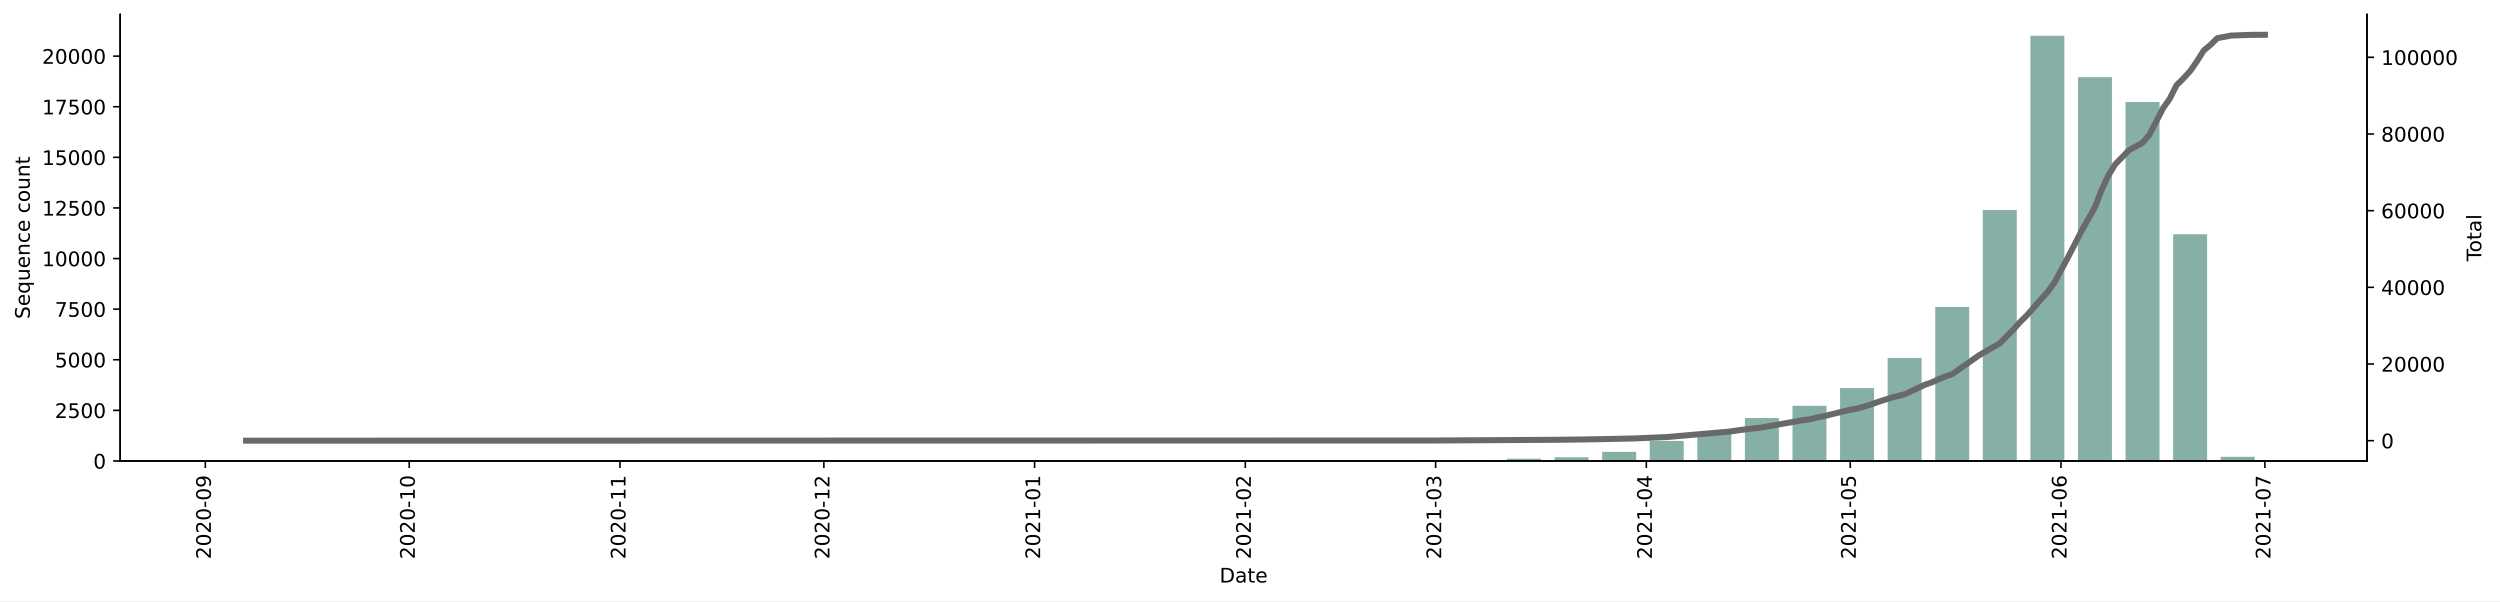
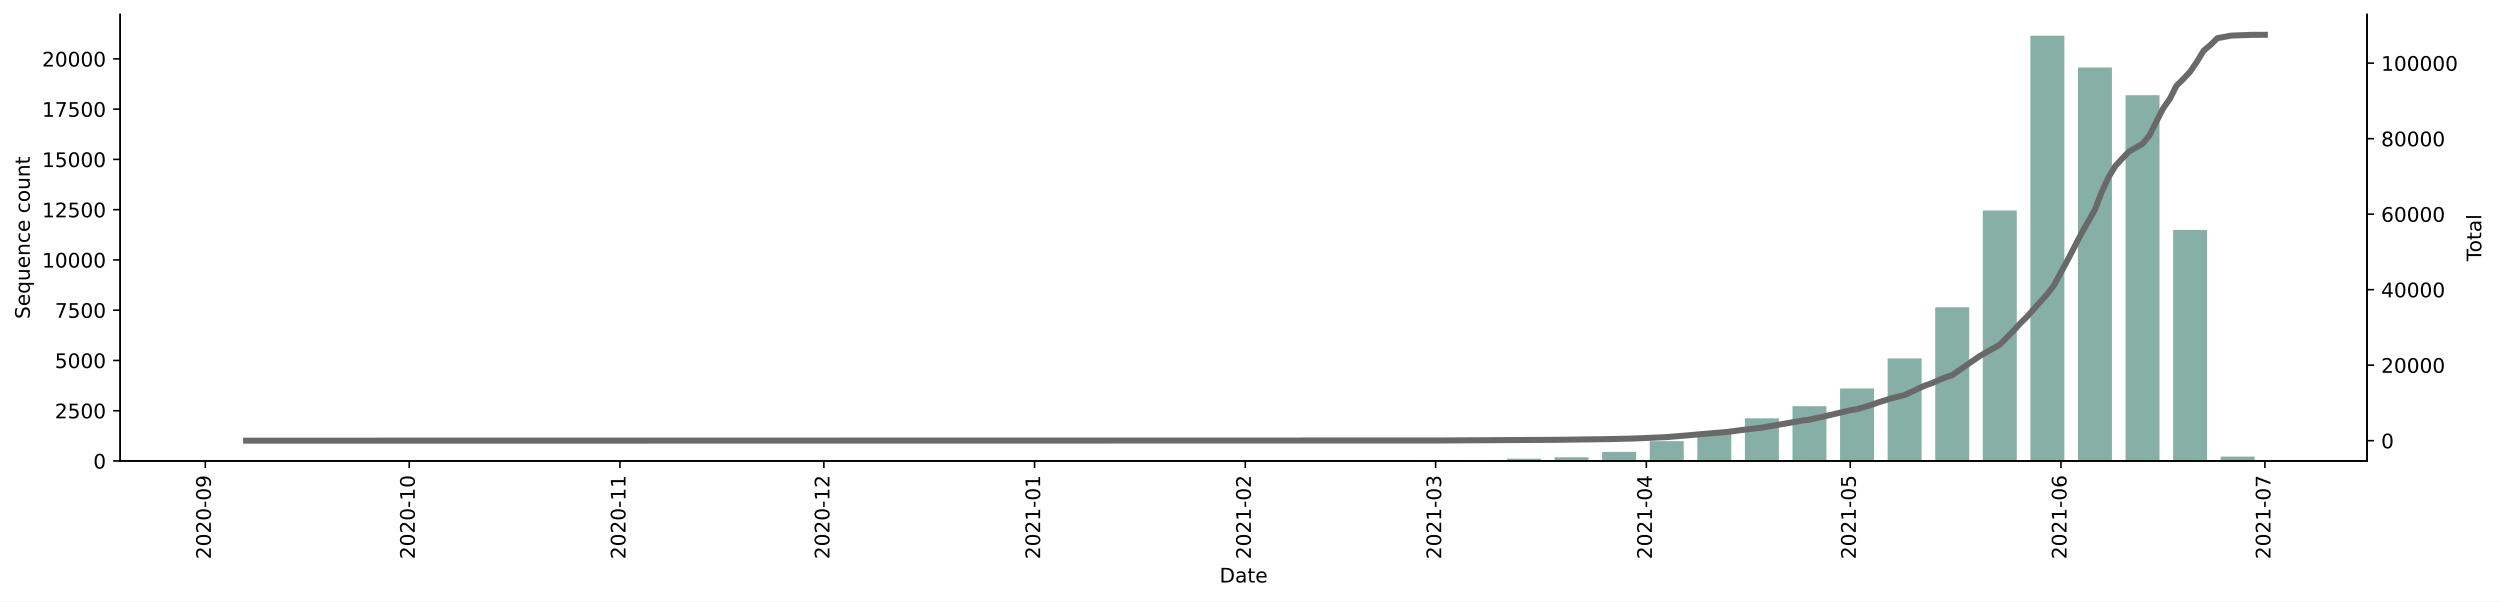
<svg xmlns="http://www.w3.org/2000/svg" xmlns:xlink="http://www.w3.org/1999/xlink" height="298.621pt" version="1.1" viewBox="0 0 1241.744 298.621" width="1241.744pt">
  <defs>
    <style type="text/css">*{stroke-linecap:butt;stroke-linejoin:round;}</style>
  </defs>
  <g id="figure_1">
    <g id="patch_1">
      <path d="M 0 298.621  L 1241.744 298.621  L 1241.744 0  L 0 0  z " style="fill:#ffffff;" />
    </g>
    <g id="axes_1">
      <g id="patch_2">
        <path d="M 59.691 228.96  L 1175.691 228.96  L 1175.691 7.2  L 59.691 7.2  z " style="fill:#ffffff;" />
      </g>
      <g id="patch_3">
-         <path clip-path="url(#p4ad064983f)" d="M 110.418 228.96  L 127.299 228.96  L 127.299 228.95  L 110.418 228.95  z " style="fill:#86b0a6;" />
+         <path clip-path="url(#p0c43914336)" d="M 110.418 228.96  L 127.299 228.96  L 127.299 228.95  L 110.418 228.95  z " style="fill:#86b0a6;" />
      </g>
      <g id="patch_4">
-         <path clip-path="url(#p4ad064983f)" d="M 346.751 228.96  L 363.632 228.96  L 363.632 228.95  L 346.751 228.95  z " style="fill:#86b0a6;" />
+         <path clip-path="url(#p0c43914336)" d="M 346.751 228.96  L 363.632 228.96  L 363.632 228.95  L 346.751 228.95  z " style="fill:#86b0a6;" />
      </g>
      <g id="patch_5">
-         <path clip-path="url(#p4ad064983f)" d="M 370.385 228.96  L 387.266 228.96  L 387.266 228.94  L 370.385 228.94  z " style="fill:#86b0a6;" />
+         <path clip-path="url(#p0c43914336)" d="M 370.385 228.96  L 387.266 228.96  L 387.266 228.94  L 370.385 228.94  z " style="fill:#86b0a6;" />
      </g>
      <g id="patch_6">
-         <path clip-path="url(#p4ad064983f)" d="M 394.018 228.96  L 410.899 228.96  L 410.899 228.95  L 394.018 228.95  z " style="fill:#86b0a6;" />
+         <path clip-path="url(#p0c43914336)" d="M 394.018 228.96  L 410.899 228.96  L 410.899 228.95  L 394.018 228.95  z " style="fill:#86b0a6;" />
      </g>
      <g id="patch_7">
-         <path clip-path="url(#p4ad064983f)" d="M 417.651 228.96  L 434.532 228.96  L 434.532 228.93  L 417.651 228.93  z " style="fill:#86b0a6;" />
+         <path clip-path="url(#p0c43914336)" d="M 417.651 228.96  L 434.532 228.96  L 434.532 228.93  L 417.651 228.93  z " style="fill:#86b0a6;" />
      </g>
      <g id="patch_8">
-         <path clip-path="url(#p4ad064983f)" d="M 488.551 228.96  L 505.432 228.96  L 505.432 228.95  L 488.551 228.95  z " style="fill:#86b0a6;" />
+         <path clip-path="url(#p0c43914336)" d="M 488.551 228.96  L 505.432 228.96  L 505.432 228.95  L 488.551 228.95  z " style="fill:#86b0a6;" />
      </g>
      <g id="patch_9">
-         <path clip-path="url(#p4ad064983f)" d="M 512.185 228.96  L 529.066 228.96  L 529.066 228.94  L 512.185 228.94  z " style="fill:#86b0a6;" />
+         <path clip-path="url(#p0c43914336)" d="M 512.185 228.96  L 529.066 228.96  L 529.066 228.94  L 512.185 228.94  z " style="fill:#86b0a6;" />
      </g>
      <g id="patch_10">
-         <path clip-path="url(#p4ad064983f)" d="M 535.818 228.96  L 552.699 228.96  L 552.699 228.94  L 535.818 228.94  z " style="fill:#86b0a6;" />
+         <path clip-path="url(#p0c43914336)" d="M 535.818 228.96  L 552.699 228.96  L 552.699 228.94  L 535.818 228.94  z " style="fill:#86b0a6;" />
      </g>
      <g id="patch_11">
-         <path clip-path="url(#p4ad064983f)" d="M 583.085 228.96  L 599.966 228.96  L 599.966 228.95  L 583.085 228.95  z " style="fill:#86b0a6;" />
+         <path clip-path="url(#p0c43914336)" d="M 583.085 228.96  L 599.966 228.96  L 599.966 228.95  L 583.085 228.95  z " style="fill:#86b0a6;" />
      </g>
      <g id="patch_12">
-         <path clip-path="url(#p4ad064983f)" d="M 606.718 228.96  L 623.599 228.96  L 623.599 228.809  L 606.718 228.809  z " style="fill:#86b0a6;" />
+         <path clip-path="url(#p0c43914336)" d="M 606.718 228.96  L 623.599 228.96  L 623.599 228.81  L 606.718 228.81  z " style="fill:#86b0a6;" />
      </g>
      <g id="patch_13">
-         <path clip-path="url(#p4ad064983f)" d="M 630.351 228.96  L 647.232 228.96  L 647.232 228.94  L 630.351 228.94  z " style="fill:#86b0a6;" />
+         <path clip-path="url(#p0c43914336)" d="M 630.351 228.96  L 647.232 228.96  L 647.232 228.94  L 630.351 228.94  z " style="fill:#86b0a6;" />
      </g>
      <g id="patch_14">
-         <path clip-path="url(#p4ad064983f)" d="M 653.985 228.96  L 670.866 228.96  L 670.866 228.9  L 653.985 228.9  z " style="fill:#86b0a6;" />
+         <path clip-path="url(#p0c43914336)" d="M 653.985 228.96  L 670.866 228.96  L 670.866 228.9  L 653.985 228.9  z " style="fill:#86b0a6;" />
      </g>
      <g id="patch_15">
-         <path clip-path="url(#p4ad064983f)" d="M 677.618 228.96  L 694.499 228.96  L 694.499 228.93  L 677.618 228.93  z " style="fill:#86b0a6;" />
+         <path clip-path="url(#p0c43914336)" d="M 677.618 228.96  L 694.499 228.96  L 694.499 228.93  L 677.618 228.93  z " style="fill:#86b0a6;" />
      </g>
      <g id="patch_16">
-         <path clip-path="url(#p4ad064983f)" d="M 701.251 228.96  L 718.132 228.96  L 718.132 228.487  L 701.251 228.487  z " style="fill:#86b0a6;" />
+         <path clip-path="url(#p0c43914336)" d="M 701.251 228.96  L 718.132 228.96  L 718.132 228.491  L 701.251 228.491  z " style="fill:#86b0a6;" />
      </g>
      <g id="patch_17">
-         <path clip-path="url(#p4ad064983f)" d="M 724.885 228.96  L 741.766 228.96  L 741.766 228.477  L 724.885 228.477  z " style="fill:#86b0a6;" />
+         <path clip-path="url(#p0c43914336)" d="M 724.885 228.96  L 741.766 228.96  L 741.766 228.481  L 724.885 228.481  z " style="fill:#86b0a6;" />
      </g>
      <g id="patch_18">
-         <path clip-path="url(#p4ad064983f)" d="M 748.518 228.96  L 765.399 228.96  L 765.399 227.814  L 748.518 227.814  z " style="fill:#86b0a6;" />
+         <path clip-path="url(#p0c43914336)" d="M 748.518 228.96  L 765.399 228.96  L 765.399 227.822  L 748.518 227.822  z " style="fill:#86b0a6;" />
      </g>
      <g id="patch_19">
-         <path clip-path="url(#p4ad064983f)" d="M 772.151 228.96  L 789.032 228.96  L 789.032 227.12  L 772.151 227.12  z " style="fill:#86b0a6;" />
+         <path clip-path="url(#p0c43914336)" d="M 772.151 228.96  L 789.032 228.96  L 789.032 227.133  L 772.151 227.133  z " style="fill:#86b0a6;" />
      </g>
      <g id="patch_20">
-         <path clip-path="url(#p4ad064983f)" d="M 795.785 228.96  L 812.666 228.96  L 812.666 224.426  L 795.785 224.426  z " style="fill:#86b0a6;" />
+         <path clip-path="url(#p0c43914336)" d="M 795.785 228.96  L 812.666 228.96  L 812.666 224.457  L 795.785 224.457  z " style="fill:#86b0a6;" />
      </g>
      <g id="patch_21">
-         <path clip-path="url(#p4ad064983f)" d="M 819.418 228.96  L 836.299 228.96  L 836.299 219.027  L 819.418 219.027  z " style="fill:#86b0a6;" />
+         <path clip-path="url(#p0c43914336)" d="M 819.418 228.96  L 836.299 228.96  L 836.299 219.094  L 819.418 219.094  z " style="fill:#86b0a6;" />
      </g>
      <g id="patch_22">
-         <path clip-path="url(#p4ad064983f)" d="M 843.051 228.96  L 859.932 228.96  L 859.932 215.438  L 843.051 215.438  z " style="fill:#86b0a6;" />
+         <path clip-path="url(#p0c43914336)" d="M 843.051 228.96  L 859.932 228.96  L 859.932 215.53  L 843.051 215.53  z " style="fill:#86b0a6;" />
      </g>
      <g id="patch_23">
-         <path clip-path="url(#p4ad064983f)" d="M 866.685 228.96  L 883.566 228.96  L 883.566 207.627  L 866.685 207.627  z " style="fill:#86b0a6;" />
+         <path clip-path="url(#p0c43914336)" d="M 866.685 228.96  L 883.566 228.96  L 883.566 207.771  L 866.685 207.771  z " style="fill:#86b0a6;" />
      </g>
      <g id="patch_24">
-         <path clip-path="url(#p4ad064983f)" d="M 890.318 228.96  L 907.199 228.96  L 907.199 201.565  L 890.318 201.565  z " style="fill:#86b0a6;" />
+         <path clip-path="url(#p0c43914336)" d="M 890.318 228.96  L 907.199 228.96  L 907.199 201.75  L 890.318 201.75  z " style="fill:#86b0a6;" />
      </g>
      <g id="patch_25">
-         <path clip-path="url(#p4ad064983f)" d="M 913.951 228.96  L 930.832 228.96  L 930.832 192.748  L 913.951 192.748  z " style="fill:#86b0a6;" />
+         <path clip-path="url(#p0c43914336)" d="M 913.951 228.96  L 930.832 228.96  L 930.832 192.963  L 913.951 192.963  z " style="fill:#86b0a6;" />
      </g>
      <g id="patch_26">
-         <path clip-path="url(#p4ad064983f)" d="M 937.585 228.96  L 954.466 228.96  L 954.466 177.769  L 937.585 177.769  z " style="fill:#86b0a6;" />
+         <path clip-path="url(#p0c43914336)" d="M 937.585 228.96  L 954.466 228.96  L 954.466 178.015  L 937.585 178.015  z " style="fill:#86b0a6;" />
      </g>
      <g id="patch_27">
-         <path clip-path="url(#p4ad064983f)" d="M 961.218 228.96  L 978.099 228.96  L 978.099 152.454  L 961.218 152.454  z " style="fill:#86b0a6;" />
+         <path clip-path="url(#p0c43914336)" d="M 961.218 228.96  L 978.099 228.96  L 978.099 152.612  L 961.218 152.612  z " style="fill:#86b0a6;" />
      </g>
      <g id="patch_28">
-         <path clip-path="url(#p4ad064983f)" d="M 984.851 228.96  L 1001.732 228.96  L 1001.732 104.319  L 984.851 104.319  z " style="fill:#86b0a6;" />
+         <path clip-path="url(#p0c43914336)" d="M 984.851 228.96  L 1001.732 228.96  L 1001.732 104.533  L 984.851 104.533  z " style="fill:#86b0a6;" />
      </g>
      <g id="patch_29">
-         <path clip-path="url(#p4ad064983f)" d="M 1008.485 228.96  L 1025.366 228.96  L 1025.366 17.76  L 1008.485 17.76  z " style="fill:#86b0a6;" />
+         <path clip-path="url(#p0c43914336)" d="M 1008.485 228.96  L 1025.366 228.96  L 1025.366 17.76  L 1008.485 17.76  z " style="fill:#86b0a6;" />
      </g>
      <g id="patch_30">
-         <path clip-path="url(#p4ad064983f)" d="M 1032.118 228.96  L 1048.999 228.96  L 1048.999 38.359  L 1032.118 38.359  z " style="fill:#86b0a6;" />
+         <path clip-path="url(#p0c43914336)" d="M 1032.118 228.96  L 1048.999 228.96  L 1048.999 33.497  L 1032.118 33.497  z " style="fill:#86b0a6;" />
      </g>
      <g id="patch_31">
-         <path clip-path="url(#p4ad064983f)" d="M 1055.751 228.96  L 1072.632 228.96  L 1072.632 50.675  L 1055.751 50.675  z " style="fill:#86b0a6;" />
+         <path clip-path="url(#p0c43914336)" d="M 1055.751 228.96  L 1072.632 228.96  L 1072.632 47.277  L 1055.751 47.277  z " style="fill:#86b0a6;" />
      </g>
      <g id="patch_32">
-         <path clip-path="url(#p4ad064983f)" d="M 1079.385 228.96  L 1096.266 228.96  L 1096.266 116.363  L 1079.385 116.363  z " style="fill:#86b0a6;" />
+         <path clip-path="url(#p0c43914336)" d="M 1079.385 228.96  L 1096.266 228.96  L 1096.266 114.208  L 1079.385 114.208  z " style="fill:#86b0a6;" />
      </g>
      <g id="patch_33">
-         <path clip-path="url(#p4ad064983f)" d="M 1103.018 228.96  L 1119.899 228.96  L 1119.899 226.889  L 1103.018 226.889  z " style="fill:#86b0a6;" />
+         <path clip-path="url(#p0c43914336)" d="M 1103.018 228.96  L 1119.899 228.96  L 1119.899 226.783  L 1103.018 226.783  z " style="fill:#86b0a6;" />
      </g>
      <g id="matplotlib.axis_1">
        <g id="xtick_1">
          <g id="line2d_1">
            <defs>
-               <path d="M 0 0  L 0 3.5  " id="m5983b74de7" style="stroke:#000000;stroke-width:0.8;" />
+               <path d="M 0 0  L 0 3.5  " id="m57ca002691" style="stroke:#000000;stroke-width:0.8;" />
            </defs>
            <g>
-               <use style="stroke:#000000;stroke-width:0.8;" x="101.977" xlink:href="#m5983b74de7" y="228.96" />
+               <use style="stroke:#000000;stroke-width:0.8;" x="101.977" xlink:href="#m57ca002691" y="228.96" />
            </g>
          </g>
          <g id="text_1">
            <g transform="translate(104.7368 277.7428)rotate(-90)scale(0.1 -0.1)">
              <defs>
                <path d="M 1228 531  L 3431 531  L 3431 0  L 469 0  L 469 531  Q 828 903 1448 1529  Q 2069 2156 2228 2338  Q 2531 2678 2651 2914  Q 2772 3150 2772 3378  Q 2772 3750 2511 3984  Q 2250 4219 1831 4219  Q 1534 4219 1204 4116  Q 875 4013 500 3803  L 500 4441  Q 881 4594 1212 4672  Q 1544 4750 1819 4750  Q 2544 4750 2975 4387  Q 3406 4025 3406 3419  Q 3406 3131 3298 2873  Q 3191 2616 2906 2266  Q 2828 2175 2409 1742  Q 1991 1309 1228 531  z " id="DejaVuSans-32" transform="scale(0.015625)" />
                <path d="M 2034 4250  Q 1547 4250 1301 3770  Q 1056 3291 1056 2328  Q 1056 1369 1301 889  Q 1547 409 2034 409  Q 2525 409 2770 889  Q 3016 1369 3016 2328  Q 3016 3291 2770 3770  Q 2525 4250 2034 4250  z M 2034 4750  Q 2819 4750 3233 4129  Q 3647 3509 3647 2328  Q 3647 1150 3233 529  Q 2819 -91 2034 -91  Q 1250 -91 836 529  Q 422 1150 422 2328  Q 422 3509 836 4129  Q 1250 4750 2034 4750  z " id="DejaVuSans-30" transform="scale(0.015625)" />
                <path d="M 313 2009  L 1997 2009  L 1997 1497  L 313 1497  L 313 2009  z " id="DejaVuSans-2d" transform="scale(0.015625)" />
                <path d="M 703 97  L 703 672  Q 941 559 1184 500  Q 1428 441 1663 441  Q 2288 441 2617 861  Q 2947 1281 2994 2138  Q 2813 1869 2534 1725  Q 2256 1581 1919 1581  Q 1219 1581 811 2004  Q 403 2428 403 3163  Q 403 3881 828 4315  Q 1253 4750 1959 4750  Q 2769 4750 3195 4129  Q 3622 3509 3622 2328  Q 3622 1225 3098 567  Q 2575 -91 1691 -91  Q 1453 -91 1209 -44  Q 966 3 703 97  z M 1959 2075  Q 2384 2075 2632 2365  Q 2881 2656 2881 3163  Q 2881 3666 2632 3958  Q 2384 4250 1959 4250  Q 1534 4250 1286 3958  Q 1038 3666 1038 3163  Q 1038 2656 1286 2365  Q 1534 2075 1959 2075  z " id="DejaVuSans-39" transform="scale(0.015625)" />
              </defs>
              <use xlink:href="#DejaVuSans-32" />
              <use x="63.623" xlink:href="#DejaVuSans-30" />
              <use x="127.246" xlink:href="#DejaVuSans-32" />
              <use x="190.869" xlink:href="#DejaVuSans-30" />
              <use x="254.492" xlink:href="#DejaVuSans-2d" />
              <use x="290.576" xlink:href="#DejaVuSans-30" />
              <use x="354.199" xlink:href="#DejaVuSans-39" />
            </g>
          </g>
        </g>
        <g id="xtick_2">
          <g id="line2d_2">
            <g>
-               <use style="stroke:#000000;stroke-width:0.8;" x="203.263" xlink:href="#m5983b74de7" y="228.96" />
+               <use style="stroke:#000000;stroke-width:0.8;" x="203.263" xlink:href="#m57ca002691" y="228.96" />
            </g>
          </g>
          <g id="text_2">
            <g transform="translate(206.0225 277.7428)rotate(-90)scale(0.1 -0.1)">
              <defs>
                <path d="M 794 531  L 1825 531  L 1825 4091  L 703 3866  L 703 4441  L 1819 4666  L 2450 4666  L 2450 531  L 3481 531  L 3481 0  L 794 0  L 794 531  z " id="DejaVuSans-31" transform="scale(0.015625)" />
              </defs>
              <use xlink:href="#DejaVuSans-32" />
              <use x="63.623" xlink:href="#DejaVuSans-30" />
              <use x="127.246" xlink:href="#DejaVuSans-32" />
              <use x="190.869" xlink:href="#DejaVuSans-30" />
              <use x="254.492" xlink:href="#DejaVuSans-2d" />
              <use x="290.576" xlink:href="#DejaVuSans-31" />
              <use x="354.199" xlink:href="#DejaVuSans-30" />
            </g>
          </g>
        </g>
        <g id="xtick_3">
          <g id="line2d_3">
            <g>
-               <use style="stroke:#000000;stroke-width:0.8;" x="307.925" xlink:href="#m5983b74de7" y="228.96" />
+               <use style="stroke:#000000;stroke-width:0.8;" x="307.925" xlink:href="#m57ca002691" y="228.96" />
            </g>
          </g>
          <g id="text_3">
            <g transform="translate(310.6845 277.7428)rotate(-90)scale(0.1 -0.1)">
              <use xlink:href="#DejaVuSans-32" />
              <use x="63.623" xlink:href="#DejaVuSans-30" />
              <use x="127.246" xlink:href="#DejaVuSans-32" />
              <use x="190.869" xlink:href="#DejaVuSans-30" />
              <use x="254.492" xlink:href="#DejaVuSans-2d" />
              <use x="290.576" xlink:href="#DejaVuSans-31" />
              <use x="354.199" xlink:href="#DejaVuSans-31" />
            </g>
          </g>
        </g>
        <g id="xtick_4">
          <g id="line2d_4">
            <g>
-               <use style="stroke:#000000;stroke-width:0.8;" x="409.211" xlink:href="#m5983b74de7" y="228.96" />
+               <use style="stroke:#000000;stroke-width:0.8;" x="409.211" xlink:href="#m57ca002691" y="228.96" />
            </g>
          </g>
          <g id="text_4">
            <g transform="translate(411.9702 277.7428)rotate(-90)scale(0.1 -0.1)">
              <use xlink:href="#DejaVuSans-32" />
              <use x="63.623" xlink:href="#DejaVuSans-30" />
              <use x="127.246" xlink:href="#DejaVuSans-32" />
              <use x="190.869" xlink:href="#DejaVuSans-30" />
              <use x="254.492" xlink:href="#DejaVuSans-2d" />
              <use x="290.576" xlink:href="#DejaVuSans-31" />
              <use x="354.199" xlink:href="#DejaVuSans-32" />
            </g>
          </g>
        </g>
        <g id="xtick_5">
          <g id="line2d_5">
            <g>
-               <use style="stroke:#000000;stroke-width:0.8;" x="513.873" xlink:href="#m5983b74de7" y="228.96" />
+               <use style="stroke:#000000;stroke-width:0.8;" x="513.873" xlink:href="#m57ca002691" y="228.96" />
            </g>
          </g>
          <g id="text_5">
            <g transform="translate(516.6321 277.7428)rotate(-90)scale(0.1 -0.1)">
              <use xlink:href="#DejaVuSans-32" />
              <use x="63.623" xlink:href="#DejaVuSans-30" />
              <use x="127.246" xlink:href="#DejaVuSans-32" />
              <use x="190.869" xlink:href="#DejaVuSans-31" />
              <use x="254.492" xlink:href="#DejaVuSans-2d" />
              <use x="290.576" xlink:href="#DejaVuSans-30" />
              <use x="354.199" xlink:href="#DejaVuSans-31" />
            </g>
          </g>
        </g>
        <g id="xtick_6">
          <g id="line2d_6">
            <g>
-               <use style="stroke:#000000;stroke-width:0.8;" x="618.535" xlink:href="#m5983b74de7" y="228.96" />
+               <use style="stroke:#000000;stroke-width:0.8;" x="618.535" xlink:href="#m57ca002691" y="228.96" />
            </g>
          </g>
          <g id="text_6">
            <g transform="translate(621.294 277.7428)rotate(-90)scale(0.1 -0.1)">
              <use xlink:href="#DejaVuSans-32" />
              <use x="63.623" xlink:href="#DejaVuSans-30" />
              <use x="127.246" xlink:href="#DejaVuSans-32" />
              <use x="190.869" xlink:href="#DejaVuSans-31" />
              <use x="254.492" xlink:href="#DejaVuSans-2d" />
              <use x="290.576" xlink:href="#DejaVuSans-30" />
              <use x="354.199" xlink:href="#DejaVuSans-32" />
            </g>
          </g>
        </g>
        <g id="xtick_7">
          <g id="line2d_7">
            <g>
-               <use style="stroke:#000000;stroke-width:0.8;" x="713.068" xlink:href="#m5983b74de7" y="228.96" />
+               <use style="stroke:#000000;stroke-width:0.8;" x="713.068" xlink:href="#m57ca002691" y="228.96" />
            </g>
          </g>
          <g id="text_7">
            <g transform="translate(715.8274 277.7428)rotate(-90)scale(0.1 -0.1)">
              <defs>
                <path d="M 2597 2516  Q 3050 2419 3304 2112  Q 3559 1806 3559 1356  Q 3559 666 3084 287  Q 2609 -91 1734 -91  Q 1441 -91 1130 -33  Q 819 25 488 141  L 488 750  Q 750 597 1062 519  Q 1375 441 1716 441  Q 2309 441 2620 675  Q 2931 909 2931 1356  Q 2931 1769 2642 2001  Q 2353 2234 1838 2234  L 1294 2234  L 1294 2753  L 1863 2753  Q 2328 2753 2575 2939  Q 2822 3125 2822 3475  Q 2822 3834 2567 4026  Q 2313 4219 1838 4219  Q 1578 4219 1281 4162  Q 984 4106 628 3988  L 628 4550  Q 988 4650 1302 4700  Q 1616 4750 1894 4750  Q 2613 4750 3031 4423  Q 3450 4097 3450 3541  Q 3450 3153 3228 2886  Q 3006 2619 2597 2516  z " id="DejaVuSans-33" transform="scale(0.015625)" />
              </defs>
              <use xlink:href="#DejaVuSans-32" />
              <use x="63.623" xlink:href="#DejaVuSans-30" />
              <use x="127.246" xlink:href="#DejaVuSans-32" />
              <use x="190.869" xlink:href="#DejaVuSans-31" />
              <use x="254.492" xlink:href="#DejaVuSans-2d" />
              <use x="290.576" xlink:href="#DejaVuSans-30" />
              <use x="354.199" xlink:href="#DejaVuSans-33" />
            </g>
          </g>
        </g>
        <g id="xtick_8">
          <g id="line2d_8">
            <g>
-               <use style="stroke:#000000;stroke-width:0.8;" x="817.73" xlink:href="#m5983b74de7" y="228.96" />
+               <use style="stroke:#000000;stroke-width:0.8;" x="817.73" xlink:href="#m57ca002691" y="228.96" />
            </g>
          </g>
          <g id="text_8">
            <g transform="translate(820.4893 277.7428)rotate(-90)scale(0.1 -0.1)">
              <defs>
                <path d="M 2419 4116  L 825 1625  L 2419 1625  L 2419 4116  z M 2253 4666  L 3047 4666  L 3047 1625  L 3713 1625  L 3713 1100  L 3047 1100  L 3047 0  L 2419 0  L 2419 1100  L 313 1100  L 313 1709  L 2253 4666  z " id="DejaVuSans-34" transform="scale(0.015625)" />
              </defs>
              <use xlink:href="#DejaVuSans-32" />
              <use x="63.623" xlink:href="#DejaVuSans-30" />
              <use x="127.246" xlink:href="#DejaVuSans-32" />
              <use x="190.869" xlink:href="#DejaVuSans-31" />
              <use x="254.492" xlink:href="#DejaVuSans-2d" />
              <use x="290.576" xlink:href="#DejaVuSans-30" />
              <use x="354.199" xlink:href="#DejaVuSans-34" />
            </g>
          </g>
        </g>
        <g id="xtick_9">
          <g id="line2d_9">
            <g>
-               <use style="stroke:#000000;stroke-width:0.8;" x="919.016" xlink:href="#m5983b74de7" y="228.96" />
+               <use style="stroke:#000000;stroke-width:0.8;" x="919.016" xlink:href="#m57ca002691" y="228.96" />
            </g>
          </g>
          <g id="text_9">
            <g transform="translate(921.7751 277.7428)rotate(-90)scale(0.1 -0.1)">
              <defs>
                <path d="M 691 4666  L 3169 4666  L 3169 4134  L 1269 4134  L 1269 2991  Q 1406 3038 1543 3061  Q 1681 3084 1819 3084  Q 2600 3084 3056 2656  Q 3513 2228 3513 1497  Q 3513 744 3044 326  Q 2575 -91 1722 -91  Q 1428 -91 1123 -41  Q 819 9 494 109  L 494 744  Q 775 591 1075 516  Q 1375 441 1709 441  Q 2250 441 2565 725  Q 2881 1009 2881 1497  Q 2881 1984 2565 2268  Q 2250 2553 1709 2553  Q 1456 2553 1204 2497  Q 953 2441 691 2322  L 691 4666  z " id="DejaVuSans-35" transform="scale(0.015625)" />
              </defs>
              <use xlink:href="#DejaVuSans-32" />
              <use x="63.623" xlink:href="#DejaVuSans-30" />
              <use x="127.246" xlink:href="#DejaVuSans-32" />
              <use x="190.869" xlink:href="#DejaVuSans-31" />
              <use x="254.492" xlink:href="#DejaVuSans-2d" />
              <use x="290.576" xlink:href="#DejaVuSans-30" />
              <use x="354.199" xlink:href="#DejaVuSans-35" />
            </g>
          </g>
        </g>
        <g id="xtick_10">
          <g id="line2d_10">
            <g>
-               <use style="stroke:#000000;stroke-width:0.8;" x="1023.678" xlink:href="#m5983b74de7" y="228.96" />
+               <use style="stroke:#000000;stroke-width:0.8;" x="1023.678" xlink:href="#m57ca002691" y="228.96" />
            </g>
          </g>
          <g id="text_10">
            <g transform="translate(1026.437 277.7428)rotate(-90)scale(0.1 -0.1)">
              <defs>
                <path d="M 2113 2584  Q 1688 2584 1439 2293  Q 1191 2003 1191 1497  Q 1191 994 1439 701  Q 1688 409 2113 409  Q 2538 409 2786 701  Q 3034 994 3034 1497  Q 3034 2003 2786 2293  Q 2538 2584 2113 2584  z M 3366 4563  L 3366 3988  Q 3128 4100 2886 4159  Q 2644 4219 2406 4219  Q 1781 4219 1451 3797  Q 1122 3375 1075 2522  Q 1259 2794 1537 2939  Q 1816 3084 2150 3084  Q 2853 3084 3261 2657  Q 3669 2231 3669 1497  Q 3669 778 3244 343  Q 2819 -91 2113 -91  Q 1303 -91 875 529  Q 447 1150 447 2328  Q 447 3434 972 4092  Q 1497 4750 2381 4750  Q 2619 4750 2861 4703  Q 3103 4656 3366 4563  z " id="DejaVuSans-36" transform="scale(0.015625)" />
              </defs>
              <use xlink:href="#DejaVuSans-32" />
              <use x="63.623" xlink:href="#DejaVuSans-30" />
              <use x="127.246" xlink:href="#DejaVuSans-32" />
              <use x="190.869" xlink:href="#DejaVuSans-31" />
              <use x="254.492" xlink:href="#DejaVuSans-2d" />
              <use x="290.576" xlink:href="#DejaVuSans-30" />
              <use x="354.199" xlink:href="#DejaVuSans-36" />
            </g>
          </g>
        </g>
        <g id="xtick_11">
          <g id="line2d_11">
            <g>
-               <use style="stroke:#000000;stroke-width:0.8;" x="1124.963" xlink:href="#m5983b74de7" y="228.96" />
+               <use style="stroke:#000000;stroke-width:0.8;" x="1124.963" xlink:href="#m57ca002691" y="228.96" />
            </g>
          </g>
          <g id="text_11">
            <g transform="translate(1127.723 277.7428)rotate(-90)scale(0.1 -0.1)">
              <defs>
                <path d="M 525 4666  L 3525 4666  L 3525 4397  L 1831 0  L 1172 0  L 2766 4134  L 525 4134  L 525 4666  z " id="DejaVuSans-37" transform="scale(0.015625)" />
              </defs>
              <use xlink:href="#DejaVuSans-32" />
              <use x="63.623" xlink:href="#DejaVuSans-30" />
              <use x="127.246" xlink:href="#DejaVuSans-32" />
              <use x="190.869" xlink:href="#DejaVuSans-31" />
              <use x="254.492" xlink:href="#DejaVuSans-2d" />
              <use x="290.576" xlink:href="#DejaVuSans-30" />
              <use x="354.199" xlink:href="#DejaVuSans-37" />
            </g>
          </g>
        </g>
        <g id="text_12">
          <g transform="translate(605.7398 289.3413)scale(0.1 -0.1)">
            <defs>
              <path d="M 1259 4147  L 1259 519  L 2022 519  Q 2988 519 3436 956  Q 3884 1394 3884 2338  Q 3884 3275 3436 3711  Q 2988 4147 2022 4147  L 1259 4147  z M 628 4666  L 1925 4666  Q 3281 4666 3915 4102  Q 4550 3538 4550 2338  Q 4550 1131 3912 565  Q 3275 0 1925 0  L 628 0  L 628 4666  z " id="DejaVuSans-44" transform="scale(0.015625)" />
              <path d="M 2194 1759  Q 1497 1759 1228 1600  Q 959 1441 959 1056  Q 959 750 1161 570  Q 1363 391 1709 391  Q 2188 391 2477 730  Q 2766 1069 2766 1631  L 2766 1759  L 2194 1759  z M 3341 1997  L 3341 0  L 2766 0  L 2766 531  Q 2569 213 2275 61  Q 1981 -91 1556 -91  Q 1019 -91 701 211  Q 384 513 384 1019  Q 384 1609 779 1909  Q 1175 2209 1959 2209  L 2766 2209  L 2766 2266  Q 2766 2663 2505 2880  Q 2244 3097 1772 3097  Q 1472 3097 1187 3025  Q 903 2953 641 2809  L 641 3341  Q 956 3463 1253 3523  Q 1550 3584 1831 3584  Q 2591 3584 2966 3190  Q 3341 2797 3341 1997  z " id="DejaVuSans-61" transform="scale(0.015625)" />
              <path d="M 1172 4494  L 1172 3500  L 2356 3500  L 2356 3053  L 1172 3053  L 1172 1153  Q 1172 725 1289 603  Q 1406 481 1766 481  L 2356 481  L 2356 0  L 1766 0  Q 1100 0 847 248  Q 594 497 594 1153  L 594 3053  L 172 3053  L 172 3500  L 594 3500  L 594 4494  L 1172 4494  z " id="DejaVuSans-74" transform="scale(0.015625)" />
              <path d="M 3597 1894  L 3597 1613  L 953 1613  Q 991 1019 1311 708  Q 1631 397 2203 397  Q 2534 397 2845 478  Q 3156 559 3463 722  L 3463 178  Q 3153 47 2828 -22  Q 2503 -91 2169 -91  Q 1331 -91 842 396  Q 353 884 353 1716  Q 353 2575 817 3079  Q 1281 3584 2069 3584  Q 2775 3584 3186 3129  Q 3597 2675 3597 1894  z M 3022 2063  Q 3016 2534 2758 2815  Q 2500 3097 2075 3097  Q 1594 3097 1305 2825  Q 1016 2553 972 2059  L 3022 2063  z " id="DejaVuSans-65" transform="scale(0.015625)" />
            </defs>
            <use xlink:href="#DejaVuSans-44" />
            <use x="77.002" xlink:href="#DejaVuSans-61" />
            <use x="138.281" xlink:href="#DejaVuSans-74" />
            <use x="177.49" xlink:href="#DejaVuSans-65" />
          </g>
        </g>
      </g>
      <g id="matplotlib.axis_2">
        <g id="ytick_1">
          <g id="line2d_12">
            <defs>
-               <path d="M 0 0  L -3.5 0  " id="m9ed1867ec1" style="stroke:#000000;stroke-width:0.8;" />
+               <path d="M 0 0  L -3.5 0  " id="m4da23fa276" style="stroke:#000000;stroke-width:0.8;" />
            </defs>
            <g>
-               <use style="stroke:#000000;stroke-width:0.8;" x="59.691" xlink:href="#m9ed1867ec1" y="228.96" />
+               <use style="stroke:#000000;stroke-width:0.8;" x="59.691" xlink:href="#m4da23fa276" y="228.96" />
            </g>
          </g>
          <g id="text_13">
            <g transform="translate(46.32812 232.7592)scale(0.1 -0.1)">
              <use xlink:href="#DejaVuSans-30" />
            </g>
          </g>
        </g>
        <g id="ytick_2">
          <g id="line2d_13">
            <g>
-               <use style="stroke:#000000;stroke-width:0.8;" x="59.691" xlink:href="#m9ed1867ec1" y="203.827" />
+               <use style="stroke:#000000;stroke-width:0.8;" x="59.691" xlink:href="#m4da23fa276" y="203.997" />
            </g>
          </g>
          <g id="text_14">
-             <g transform="translate(27.24063 207.6259)scale(0.1 -0.1)">
+             <g transform="translate(27.24063 207.7959)scale(0.1 -0.1)">
              <use xlink:href="#DejaVuSans-32" />
              <use x="63.623" xlink:href="#DejaVuSans-35" />
              <use x="127.246" xlink:href="#DejaVuSans-30" />
              <use x="190.869" xlink:href="#DejaVuSans-30" />
            </g>
          </g>
        </g>
        <g id="ytick_3">
          <g id="line2d_14">
            <g>
-               <use style="stroke:#000000;stroke-width:0.8;" x="59.691" xlink:href="#m9ed1867ec1" y="178.693" />
+               <use style="stroke:#000000;stroke-width:0.8;" x="59.691" xlink:href="#m4da23fa276" y="179.033" />
            </g>
          </g>
          <g id="text_15">
-             <g transform="translate(27.24063 182.4927)scale(0.1 -0.1)">
+             <g transform="translate(27.24063 182.8325)scale(0.1 -0.1)">
              <use xlink:href="#DejaVuSans-35" />
              <use x="63.623" xlink:href="#DejaVuSans-30" />
              <use x="127.246" xlink:href="#DejaVuSans-30" />
              <use x="190.869" xlink:href="#DejaVuSans-30" />
            </g>
          </g>
        </g>
        <g id="ytick_4">
          <g id="line2d_15">
            <g>
-               <use style="stroke:#000000;stroke-width:0.8;" x="59.691" xlink:href="#m9ed1867ec1" y="153.56" />
+               <use style="stroke:#000000;stroke-width:0.8;" x="59.691" xlink:href="#m4da23fa276" y="154.07" />
            </g>
          </g>
          <g id="text_16">
-             <g transform="translate(27.24063 157.3594)scale(0.1 -0.1)">
+             <g transform="translate(27.24063 157.8691)scale(0.1 -0.1)">
              <use xlink:href="#DejaVuSans-37" />
              <use x="63.623" xlink:href="#DejaVuSans-35" />
              <use x="127.246" xlink:href="#DejaVuSans-30" />
              <use x="190.869" xlink:href="#DejaVuSans-30" />
            </g>
          </g>
        </g>
        <g id="ytick_5">
          <g id="line2d_16">
            <g>
-               <use style="stroke:#000000;stroke-width:0.8;" x="59.691" xlink:href="#m9ed1867ec1" y="128.427" />
+               <use style="stroke:#000000;stroke-width:0.8;" x="59.691" xlink:href="#m4da23fa276" y="129.107" />
            </g>
          </g>
          <g id="text_17">
-             <g transform="translate(20.87813 132.2261)scale(0.1 -0.1)">
+             <g transform="translate(20.87813 132.9058)scale(0.1 -0.1)">
              <use xlink:href="#DejaVuSans-31" />
              <use x="63.623" xlink:href="#DejaVuSans-30" />
              <use x="127.246" xlink:href="#DejaVuSans-30" />
              <use x="190.869" xlink:href="#DejaVuSans-30" />
              <use x="254.492" xlink:href="#DejaVuSans-30" />
            </g>
          </g>
        </g>
        <g id="ytick_6">
          <g id="line2d_17">
            <g>
-               <use style="stroke:#000000;stroke-width:0.8;" x="59.691" xlink:href="#m9ed1867ec1" y="103.294" />
+               <use style="stroke:#000000;stroke-width:0.8;" x="59.691" xlink:href="#m4da23fa276" y="104.143" />
            </g>
          </g>
          <g id="text_18">
-             <g transform="translate(20.87813 107.0928)scale(0.1 -0.1)">
+             <g transform="translate(20.87813 107.9424)scale(0.1 -0.1)">
              <use xlink:href="#DejaVuSans-31" />
              <use x="63.623" xlink:href="#DejaVuSans-32" />
              <use x="127.246" xlink:href="#DejaVuSans-35" />
              <use x="190.869" xlink:href="#DejaVuSans-30" />
              <use x="254.492" xlink:href="#DejaVuSans-30" />
            </g>
          </g>
        </g>
        <g id="ytick_7">
          <g id="line2d_18">
            <g>
-               <use style="stroke:#000000;stroke-width:0.8;" x="59.691" xlink:href="#m9ed1867ec1" y="78.16" />
+               <use style="stroke:#000000;stroke-width:0.8;" x="59.691" xlink:href="#m4da23fa276" y="79.18" />
            </g>
          </g>
          <g id="text_19">
-             <g transform="translate(20.87813 81.95952)scale(0.1 -0.1)">
+             <g transform="translate(20.87813 82.97907)scale(0.1 -0.1)">
              <use xlink:href="#DejaVuSans-31" />
              <use x="63.623" xlink:href="#DejaVuSans-35" />
              <use x="127.246" xlink:href="#DejaVuSans-30" />
              <use x="190.869" xlink:href="#DejaVuSans-30" />
              <use x="254.492" xlink:href="#DejaVuSans-30" />
            </g>
          </g>
        </g>
        <g id="ytick_8">
          <g id="line2d_19">
            <g>
-               <use style="stroke:#000000;stroke-width:0.8;" x="59.691" xlink:href="#m9ed1867ec1" y="53.027" />
+               <use style="stroke:#000000;stroke-width:0.8;" x="59.691" xlink:href="#m4da23fa276" y="54.216" />
            </g>
          </g>
          <g id="text_20">
-             <g transform="translate(20.87813 56.82624)scale(0.1 -0.1)">
+             <g transform="translate(20.87813 58.01571)scale(0.1 -0.1)">
              <use xlink:href="#DejaVuSans-31" />
              <use x="63.623" xlink:href="#DejaVuSans-37" />
              <use x="127.246" xlink:href="#DejaVuSans-35" />
              <use x="190.869" xlink:href="#DejaVuSans-30" />
              <use x="254.492" xlink:href="#DejaVuSans-30" />
            </g>
          </g>
        </g>
        <g id="ytick_9">
          <g id="line2d_20">
            <g>
-               <use style="stroke:#000000;stroke-width:0.8;" x="59.691" xlink:href="#m9ed1867ec1" y="27.894" />
+               <use style="stroke:#000000;stroke-width:0.8;" x="59.691" xlink:href="#m4da23fa276" y="29.253" />
            </g>
          </g>
          <g id="text_21">
-             <g transform="translate(20.87813 31.69296)scale(0.1 -0.1)">
+             <g transform="translate(20.87813 33.05235)scale(0.1 -0.1)">
              <use xlink:href="#DejaVuSans-32" />
              <use x="63.623" xlink:href="#DejaVuSans-30" />
              <use x="127.246" xlink:href="#DejaVuSans-30" />
              <use x="190.869" xlink:href="#DejaVuSans-30" />
              <use x="254.492" xlink:href="#DejaVuSans-30" />
            </g>
          </g>
        </g>
        <g id="text_22">
          <g transform="translate(14.79844 158.4402)rotate(-90)scale(0.1 -0.1)">
            <defs>
              <path d="M 3425 4513  L 3425 3897  Q 3066 4069 2747 4153  Q 2428 4238 2131 4238  Q 1616 4238 1336 4038  Q 1056 3838 1056 3469  Q 1056 3159 1242 3001  Q 1428 2844 1947 2747  L 2328 2669  Q 3034 2534 3370 2195  Q 3706 1856 3706 1288  Q 3706 609 3251 259  Q 2797 -91 1919 -91  Q 1588 -91 1214 -16  Q 841 59 441 206  L 441 856  Q 825 641 1194 531  Q 1563 422 1919 422  Q 2459 422 2753 634  Q 3047 847 3047 1241  Q 3047 1584 2836 1778  Q 2625 1972 2144 2069  L 1759 2144  Q 1053 2284 737 2584  Q 422 2884 422 3419  Q 422 4038 858 4394  Q 1294 4750 2059 4750  Q 2388 4750 2728 4690  Q 3069 4631 3425 4513  z " id="DejaVuSans-53" transform="scale(0.015625)" />
              <path d="M 947 1747  Q 947 1113 1208 752  Q 1469 391 1925 391  Q 2381 391 2643 752  Q 2906 1113 2906 1747  Q 2906 2381 2643 2742  Q 2381 3103 1925 3103  Q 1469 3103 1208 2742  Q 947 2381 947 1747  z M 2906 525  Q 2725 213 2448 61  Q 2172 -91 1784 -91  Q 1150 -91 751 415  Q 353 922 353 1747  Q 353 2572 751 3078  Q 1150 3584 1784 3584  Q 2172 3584 2448 3432  Q 2725 3281 2906 2969  L 2906 3500  L 3481 3500  L 3481 -1331  L 2906 -1331  L 2906 525  z " id="DejaVuSans-71" transform="scale(0.015625)" />
              <path d="M 544 1381  L 544 3500  L 1119 3500  L 1119 1403  Q 1119 906 1312 657  Q 1506 409 1894 409  Q 2359 409 2629 706  Q 2900 1003 2900 1516  L 2900 3500  L 3475 3500  L 3475 0  L 2900 0  L 2900 538  Q 2691 219 2414 64  Q 2138 -91 1772 -91  Q 1169 -91 856 284  Q 544 659 544 1381  z M 1991 3584  L 1991 3584  z " id="DejaVuSans-75" transform="scale(0.015625)" />
              <path d="M 3513 2113  L 3513 0  L 2938 0  L 2938 2094  Q 2938 2591 2744 2837  Q 2550 3084 2163 3084  Q 1697 3084 1428 2787  Q 1159 2491 1159 1978  L 1159 0  L 581 0  L 581 3500  L 1159 3500  L 1159 2956  Q 1366 3272 1645 3428  Q 1925 3584 2291 3584  Q 2894 3584 3203 3211  Q 3513 2838 3513 2113  z " id="DejaVuSans-6e" transform="scale(0.015625)" />
              <path d="M 3122 3366  L 3122 2828  Q 2878 2963 2633 3030  Q 2388 3097 2138 3097  Q 1578 3097 1268 2742  Q 959 2388 959 1747  Q 959 1106 1268 751  Q 1578 397 2138 397  Q 2388 397 2633 464  Q 2878 531 3122 666  L 3122 134  Q 2881 22 2623 -34  Q 2366 -91 2075 -91  Q 1284 -91 818 406  Q 353 903 353 1747  Q 353 2603 823 3093  Q 1294 3584 2113 3584  Q 2378 3584 2631 3529  Q 2884 3475 3122 3366  z " id="DejaVuSans-63" transform="scale(0.015625)" />
              <path id="DejaVuSans-20" transform="scale(0.015625)" />
              <path d="M 1959 3097  Q 1497 3097 1228 2736  Q 959 2375 959 1747  Q 959 1119 1226 758  Q 1494 397 1959 397  Q 2419 397 2687 759  Q 2956 1122 2956 1747  Q 2956 2369 2687 2733  Q 2419 3097 1959 3097  z M 1959 3584  Q 2709 3584 3137 3096  Q 3566 2609 3566 1747  Q 3566 888 3137 398  Q 2709 -91 1959 -91  Q 1206 -91 779 398  Q 353 888 353 1747  Q 353 2609 779 3096  Q 1206 3584 1959 3584  z " id="DejaVuSans-6f" transform="scale(0.015625)" />
            </defs>
            <use xlink:href="#DejaVuSans-53" />
            <use x="63.477" xlink:href="#DejaVuSans-65" />
            <use x="125" xlink:href="#DejaVuSans-71" />
            <use x="188.477" xlink:href="#DejaVuSans-75" />
            <use x="251.855" xlink:href="#DejaVuSans-65" />
            <use x="313.379" xlink:href="#DejaVuSans-6e" />
            <use x="376.758" xlink:href="#DejaVuSans-63" />
            <use x="431.738" xlink:href="#DejaVuSans-65" />
            <use x="493.262" xlink:href="#DejaVuSans-20" />
            <use x="525.049" xlink:href="#DejaVuSans-63" />
            <use x="580.029" xlink:href="#DejaVuSans-6f" />
            <use x="641.211" xlink:href="#DejaVuSans-75" />
            <use x="704.59" xlink:href="#DejaVuSans-6e" />
            <use x="767.969" xlink:href="#DejaVuSans-74" />
          </g>
        </g>
      </g>
      <g id="patch_34">
        <path d="M 59.691 228.96  L 59.691 7.2  " style="fill:none;stroke:#000000;stroke-linecap:square;stroke-linejoin:miter;stroke-width:0.8;" />
      </g>
      <g id="patch_35">
        <path d="M 1175.691 228.96  L 1175.691 7.2  " style="fill:none;stroke:#000000;stroke-linecap:square;stroke-linejoin:miter;stroke-width:0.8;" />
      </g>
      <g id="patch_36">
        <path d="M 59.691 228.96  L 1175.691 228.96  " style="fill:none;stroke:#000000;stroke-linecap:square;stroke-linejoin:miter;stroke-width:0.8;" />
      </g>
    </g>
    <g id="axes_2">
      <g id="matplotlib.axis_3">
        <g id="ytick_10">
          <g id="line2d_21">
            <defs>
-               <path d="M 0 0  L 3.5 0  " id="m0364168770" style="stroke:#000000;stroke-width:0.8;" />
+               <path d="M 0 0  L 3.5 0  " id="m49dbebb05c" style="stroke:#000000;stroke-width:0.8;" />
            </defs>
            <g>
-               <use style="stroke:#000000;stroke-width:0.8;" x="1175.691" xlink:href="#m0364168770" y="218.882" />
+               <use style="stroke:#000000;stroke-width:0.8;" x="1175.691" xlink:href="#m49dbebb05c" y="218.882" />
            </g>
          </g>
          <g id="text_23">
            <g transform="translate(1182.691 222.6811)scale(0.1 -0.1)">
              <use xlink:href="#DejaVuSans-30" />
            </g>
          </g>
        </g>
        <g id="ytick_11">
          <g id="line2d_22">
            <g>
-               <use style="stroke:#000000;stroke-width:0.8;" x="1175.691" xlink:href="#m0364168770" y="180.798" />
+               <use style="stroke:#000000;stroke-width:0.8;" x="1175.691" xlink:href="#m49dbebb05c" y="181.377" />
            </g>
          </g>
          <g id="text_24">
-             <g transform="translate(1182.691 184.597)scale(0.1 -0.1)">
+             <g transform="translate(1182.691 185.1766)scale(0.1 -0.1)">
              <use xlink:href="#DejaVuSans-32" />
              <use x="63.623" xlink:href="#DejaVuSans-30" />
              <use x="127.246" xlink:href="#DejaVuSans-30" />
              <use x="190.869" xlink:href="#DejaVuSans-30" />
              <use x="254.492" xlink:href="#DejaVuSans-30" />
            </g>
          </g>
        </g>
        <g id="ytick_12">
          <g id="line2d_23">
            <g>
-               <use style="stroke:#000000;stroke-width:0.8;" x="1175.691" xlink:href="#m0364168770" y="142.714" />
+               <use style="stroke:#000000;stroke-width:0.8;" x="1175.691" xlink:href="#m49dbebb05c" y="143.873" />
            </g>
          </g>
          <g id="text_25">
-             <g transform="translate(1182.691 146.513)scale(0.1 -0.1)">
+             <g transform="translate(1182.691 147.672)scale(0.1 -0.1)">
              <use xlink:href="#DejaVuSans-34" />
              <use x="63.623" xlink:href="#DejaVuSans-30" />
              <use x="127.246" xlink:href="#DejaVuSans-30" />
              <use x="190.869" xlink:href="#DejaVuSans-30" />
              <use x="254.492" xlink:href="#DejaVuSans-30" />
            </g>
          </g>
        </g>
        <g id="ytick_13">
          <g id="line2d_24">
            <g>
-               <use style="stroke:#000000;stroke-width:0.8;" x="1175.691" xlink:href="#m0364168770" y="104.63" />
+               <use style="stroke:#000000;stroke-width:0.8;" x="1175.691" xlink:href="#m49dbebb05c" y="106.368" />
            </g>
          </g>
          <g id="text_26">
-             <g transform="translate(1182.691 108.4289)scale(0.1 -0.1)">
+             <g transform="translate(1182.691 110.1675)scale(0.1 -0.1)">
              <use xlink:href="#DejaVuSans-36" />
              <use x="63.623" xlink:href="#DejaVuSans-30" />
              <use x="127.246" xlink:href="#DejaVuSans-30" />
              <use x="190.869" xlink:href="#DejaVuSans-30" />
              <use x="254.492" xlink:href="#DejaVuSans-30" />
            </g>
          </g>
        </g>
        <g id="ytick_14">
          <g id="line2d_25">
            <g>
-               <use style="stroke:#000000;stroke-width:0.8;" x="1175.691" xlink:href="#m0364168770" y="66.546" />
+               <use style="stroke:#000000;stroke-width:0.8;" x="1175.691" xlink:href="#m49dbebb05c" y="68.864" />
            </g>
          </g>
          <g id="text_27">
-             <g transform="translate(1182.691 70.34479)scale(0.1 -0.1)">
+             <g transform="translate(1182.691 72.66296)scale(0.1 -0.1)">
              <defs>
                <path d="M 2034 2216  Q 1584 2216 1326 1975  Q 1069 1734 1069 1313  Q 1069 891 1326 650  Q 1584 409 2034 409  Q 2484 409 2743 651  Q 3003 894 3003 1313  Q 3003 1734 2745 1975  Q 2488 2216 2034 2216  z M 1403 2484  Q 997 2584 770 2862  Q 544 3141 544 3541  Q 544 4100 942 4425  Q 1341 4750 2034 4750  Q 2731 4750 3128 4425  Q 3525 4100 3525 3541  Q 3525 3141 3298 2862  Q 3072 2584 2669 2484  Q 3125 2378 3379 2068  Q 3634 1759 3634 1313  Q 3634 634 3220 271  Q 2806 -91 2034 -91  Q 1263 -91 848 271  Q 434 634 434 1313  Q 434 1759 690 2068  Q 947 2378 1403 2484  z M 1172 3481  Q 1172 3119 1398 2916  Q 1625 2713 2034 2713  Q 2441 2713 2670 2916  Q 2900 3119 2900 3481  Q 2900 3844 2670 4047  Q 2441 4250 2034 4250  Q 1625 4250 1398 4047  Q 1172 3844 1172 3481  z " id="DejaVuSans-38" transform="scale(0.015625)" />
              </defs>
              <use xlink:href="#DejaVuSans-38" />
              <use x="63.623" xlink:href="#DejaVuSans-30" />
              <use x="127.246" xlink:href="#DejaVuSans-30" />
              <use x="190.869" xlink:href="#DejaVuSans-30" />
              <use x="254.492" xlink:href="#DejaVuSans-30" />
            </g>
          </g>
        </g>
        <g id="ytick_15">
          <g id="line2d_26">
            <g>
-               <use style="stroke:#000000;stroke-width:0.8;" x="1175.691" xlink:href="#m0364168770" y="28.461" />
+               <use style="stroke:#000000;stroke-width:0.8;" x="1175.691" xlink:href="#m49dbebb05c" y="31.359" />
            </g>
          </g>
          <g id="text_28">
-             <g transform="translate(1182.691 32.26071)scale(0.1 -0.1)">
+             <g transform="translate(1182.691 35.15842)scale(0.1 -0.1)">
              <use xlink:href="#DejaVuSans-31" />
              <use x="63.623" xlink:href="#DejaVuSans-30" />
              <use x="127.246" xlink:href="#DejaVuSans-30" />
              <use x="190.869" xlink:href="#DejaVuSans-30" />
              <use x="254.492" xlink:href="#DejaVuSans-30" />
              <use x="318.115" xlink:href="#DejaVuSans-30" />
            </g>
          </g>
        </g>
        <g id="text_29">
          <g transform="translate(1232.464 129.7566)rotate(-90)scale(0.1 -0.1)">
            <defs>
              <path d="M -19 4666  L 3928 4666  L 3928 4134  L 2272 4134  L 2272 0  L 1638 0  L 1638 4134  L -19 4134  L -19 4666  z " id="DejaVuSans-54" transform="scale(0.015625)" />
              <path d="M 603 4863  L 1178 4863  L 1178 0  L 603 0  L 603 4863  z " id="DejaVuSans-6c" transform="scale(0.015625)" />
            </defs>
            <use xlink:href="#DejaVuSans-54" />
            <use x="44.084" xlink:href="#DejaVuSans-6f" />
            <use x="105.266" xlink:href="#DejaVuSans-74" />
            <use x="144.475" xlink:href="#DejaVuSans-61" />
            <use x="205.754" xlink:href="#DejaVuSans-6c" />
          </g>
        </g>
      </g>
      <g id="line2d_27">
-         <path clip-path="url(#p4ad064983f)" d="M 122.235 218.88  L 713.068 218.794  L 770.463 218.459  L 787.344 218.273  L 810.978 217.804  L 827.859 217.086  L 858.244 214.439  L 864.997 213.52  L 875.125 212.303  L 895.382 208.717  L 898.759 208.296  L 902.135 207.48  L 905.511 206.788  L 919.016 203.528  L 922.392 202.953  L 929.144 200.965  L 932.52 199.726  L 939.273 197.553  L 946.025 195.856  L 952.778 192.636  L 956.154 191.077  L 959.53 189.917  L 962.906 188.369  L 966.282 186.973  L 969.659 185.836  L 976.411 181.091  L 983.163 176.348  L 993.292 170.54  L 1000.044 163.652  L 1003.42 159.918  L 1006.797 156.569  L 1013.549 148.874  L 1016.925 145.151  L 1020.301 140.577  L 1027.054 128.044  L 1033.806 114.886  L 1040.559 102.899  L 1043.935 94.214  L 1047.311 86.953  L 1050.687 81.528  L 1057.44 74.617  L 1064.192 70.864  L 1067.568 67.05  L 1074.32 53.875  L 1077.697 49.054  L 1081.073 42.313  L 1084.449 38.999  L 1087.825 35.322  L 1091.201 30.478  L 1094.578 25.078  L 1097.954 22.301  L 1101.33 18.956  L 1108.082 17.672  L 1118.211 17.305  L 1124.963 17.28  L 1124.963 17.28  " style="fill:none;stroke:#696969;stroke-linecap:square;stroke-width:3;" />
+         <path clip-path="url(#p0c43914336)" d="M 122.235 218.88  L 713.068 218.796  L 773.839 218.449  L 800.849 218.072  L 810.978 217.82  L 827.859 217.114  L 858.244 214.507  L 864.997 213.601  L 875.125 212.403  L 895.382 208.872  L 898.759 208.457  L 902.135 207.653  L 905.511 206.972  L 919.016 203.762  L 922.392 203.196  L 929.144 201.238  L 932.52 200.015  L 939.273 197.876  L 946.025 196.201  L 952.778 193.028  L 956.154 191.49  L 959.53 190.345  L 962.906 188.818  L 966.282 187.434  L 969.659 186.313  L 976.411 181.629  L 983.163 176.937  L 993.292 171.184  L 1000.044 164.343  L 1003.42 160.65  L 1006.797 157.337  L 1013.549 149.729  L 1016.925 146.063  L 1020.301 141.521  L 1027.054 129.038  L 1033.806 116.007  L 1040.559 104.144  L 1043.935 95.366  L 1047.311 87.995  L 1050.687 82.469  L 1054.063 78.78  L 1057.44 75.275  L 1064.192 71.423  L 1067.568 67.322  L 1074.32 54.008  L 1077.697 49.211  L 1081.073 42.526  L 1084.449 39.239  L 1087.825 35.588  L 1091.201 30.688  L 1094.578 25.117  L 1097.954 22.321  L 1101.33 18.979  L 1108.082 17.689  L 1118.211 17.308  L 1124.963 17.28  L 1124.963 17.28  " style="fill:none;stroke:#696969;stroke-linecap:square;stroke-width:3;" />
      </g>
      <g id="patch_37">
        <path d="M 59.691 228.96  L 59.691 7.2  " style="fill:none;stroke:#000000;stroke-linecap:square;stroke-linejoin:miter;stroke-width:0.8;" />
      </g>
      <g id="patch_38">
        <path d="M 1175.691 228.96  L 1175.691 7.2  " style="fill:none;stroke:#000000;stroke-linecap:square;stroke-linejoin:miter;stroke-width:0.8;" />
      </g>
      <g id="patch_39">
        <path d="M 59.691 228.96  L 1175.691 228.96  " style="fill:none;stroke:#000000;stroke-linecap:square;stroke-linejoin:miter;stroke-width:0.8;" />
      </g>
    </g>
  </g>
  <defs>
-     <clipPath id="p4ad064983f">
+     <clipPath id="p0c43914336">
      <rect height="221.76" width="1116" x="59.691" y="7.2" />
    </clipPath>
  </defs>
</svg>
